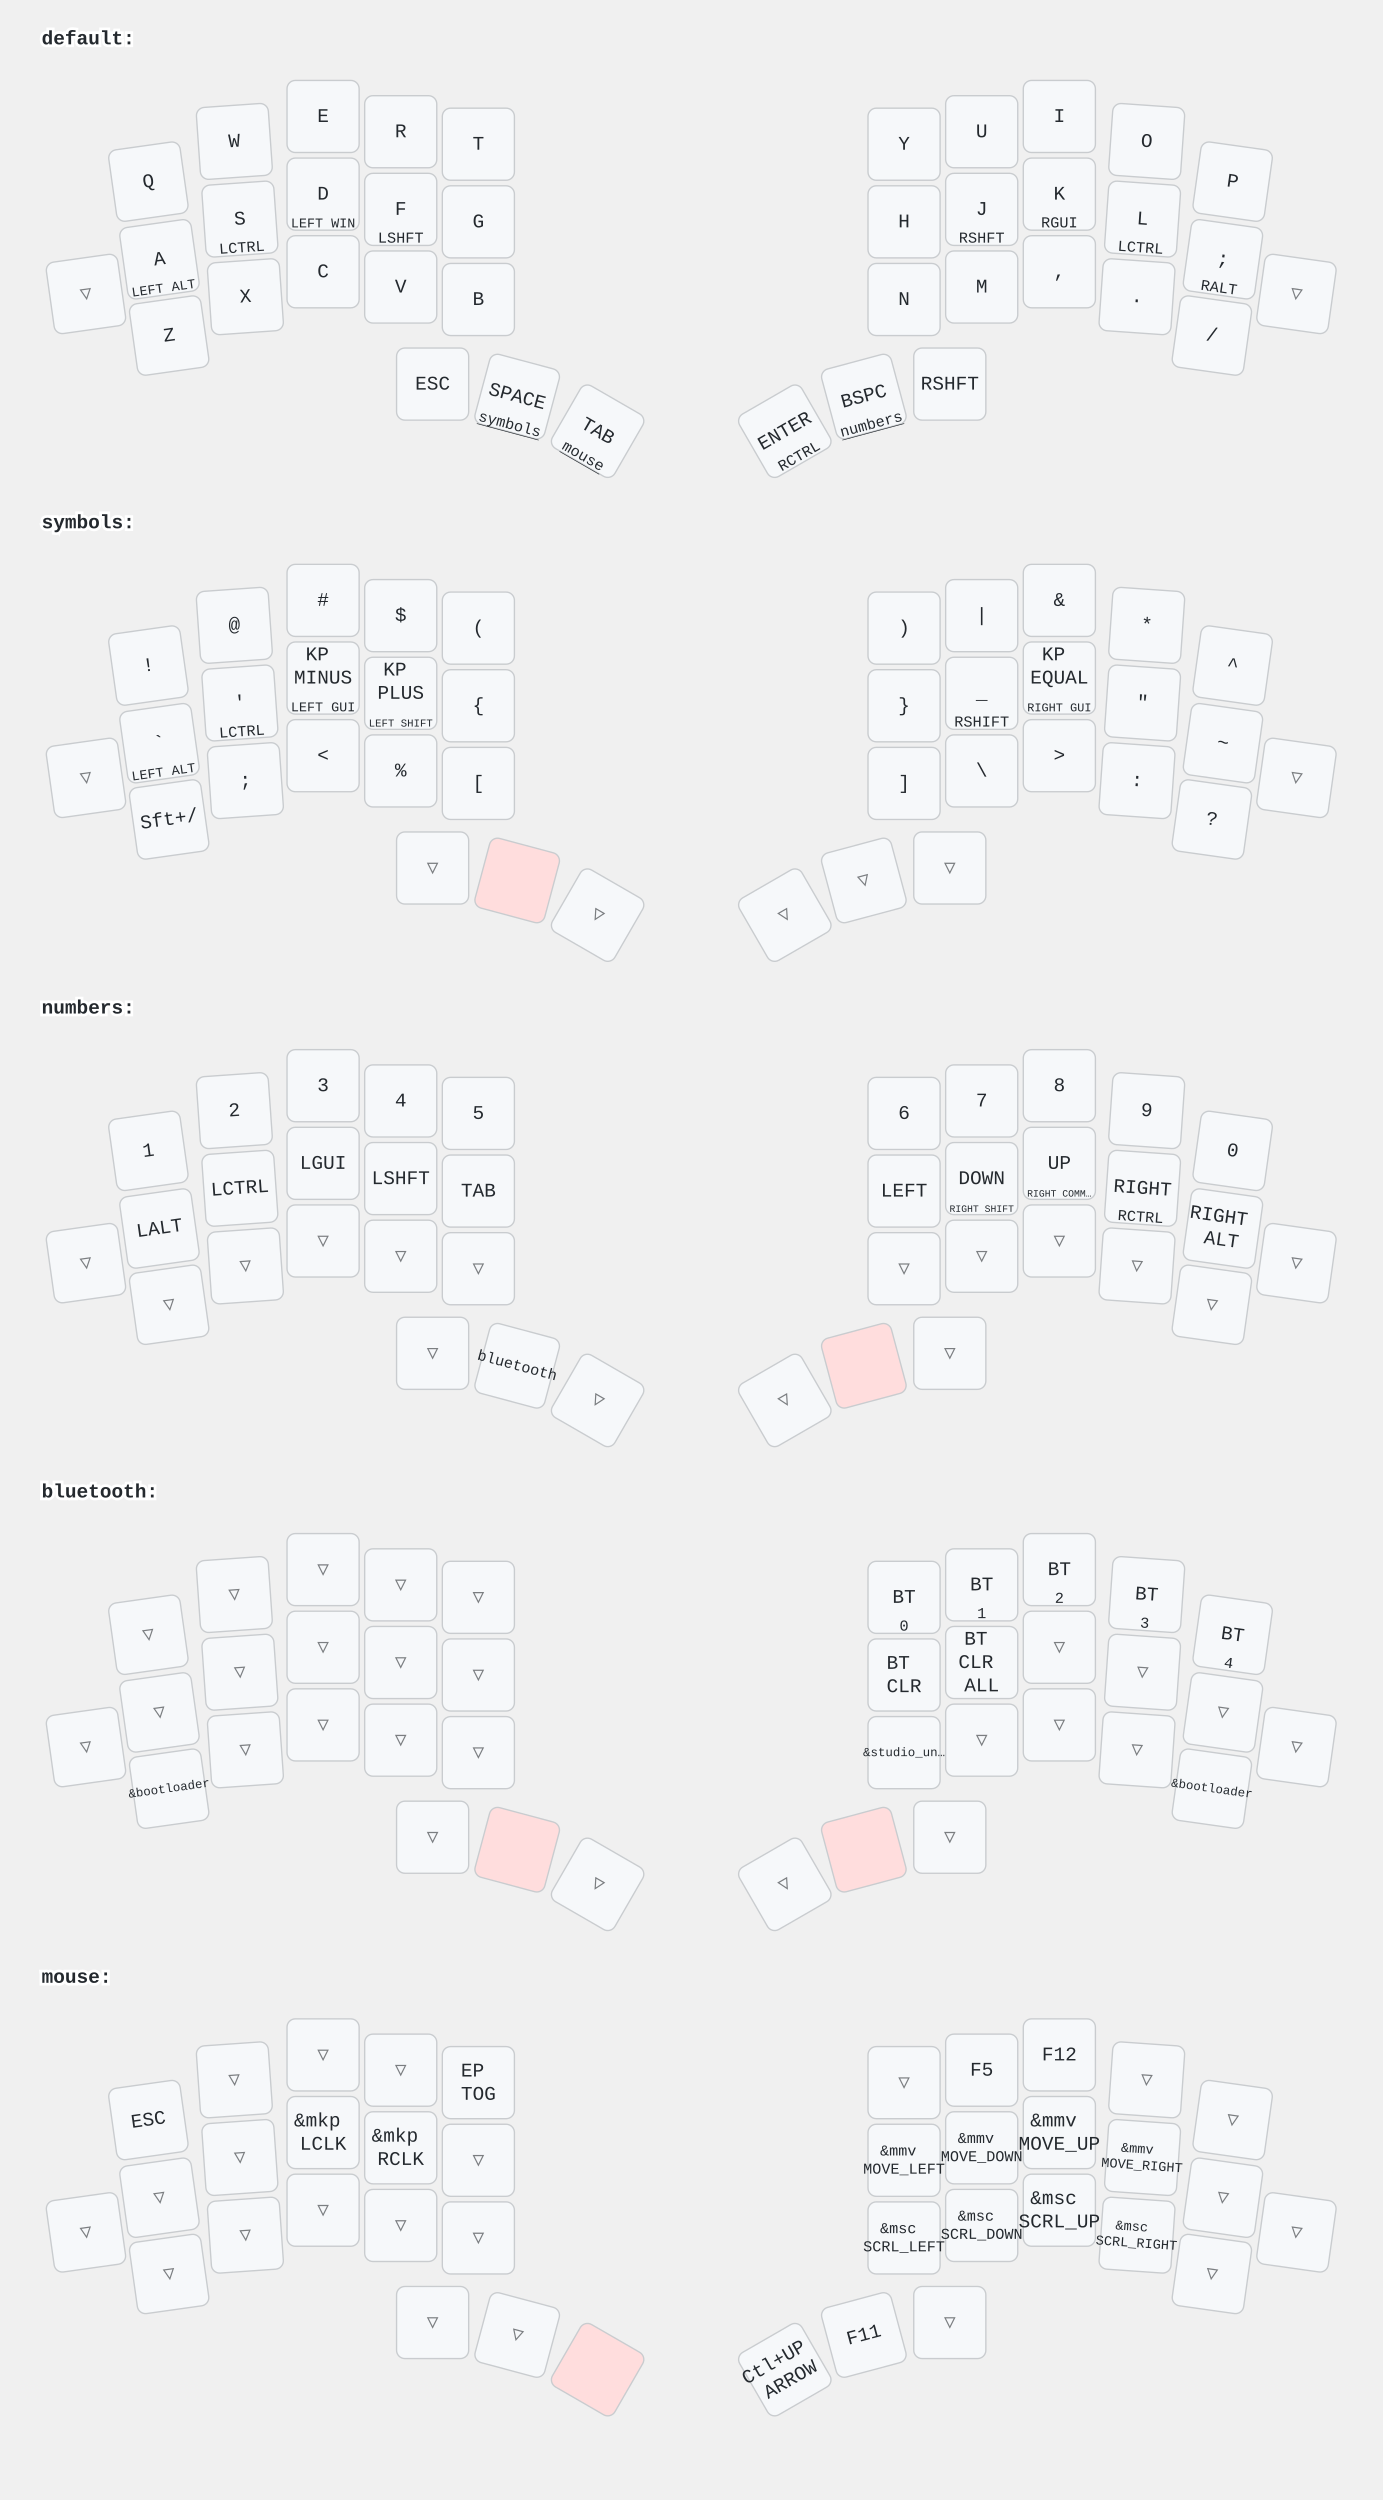
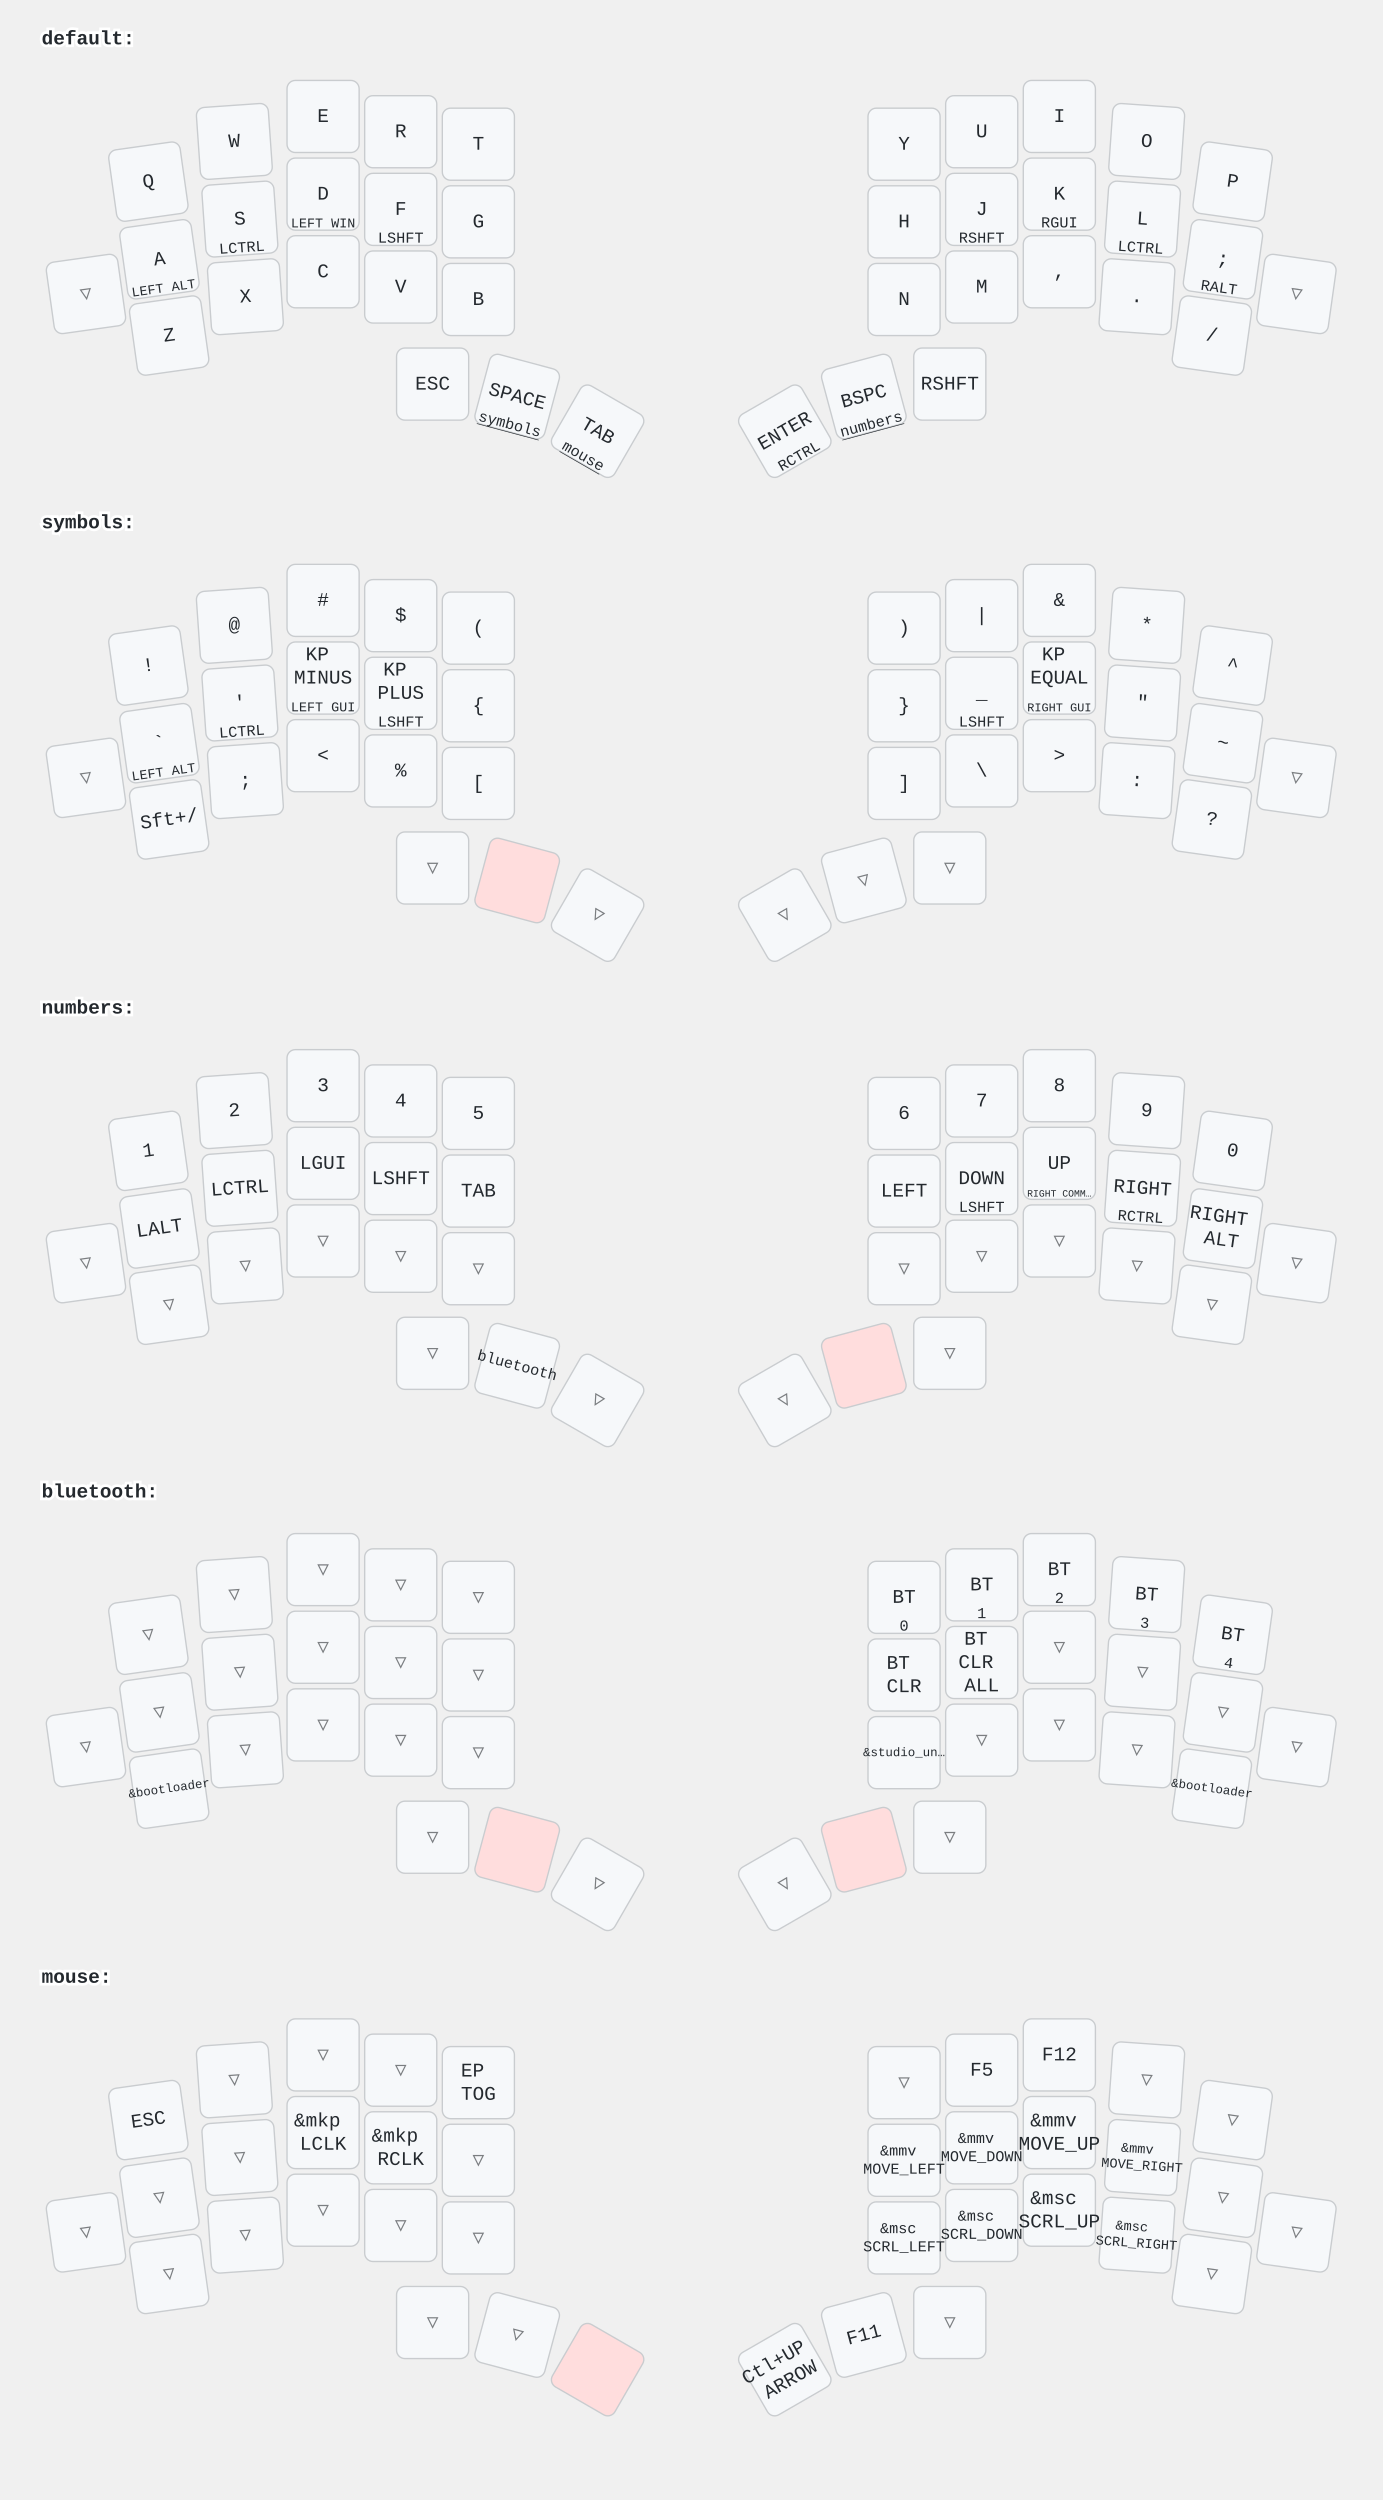
<svg xmlns="http://www.w3.org/2000/svg" width="997" height="1803" viewBox="0 0 997 1803" class="keymap">
  <style>/* inherit to force styles through use tags */
svg path {
    fill: inherit;
}

/* font and background color specifications */
svg.keymap {
    font-family: SFMono-Regular,Consolas,Liberation Mono,Menlo,monospace;
    font-size: 14px;
    font-kerning: normal;
    text-rendering: optimizeLegibility;
    fill: #24292e;
}

/* default key styling */
rect.key {
    fill: #f6f8fa;
}

rect.key, rect.combo {
    stroke: #c9cccf;
    stroke-width: 1;
}

/* default key side styling, only used is draw_key_sides is set */
rect.side {
    filter: brightness(90%);
}

/* color accent for combo boxes */
rect.combo, rect.combo-separate {
    fill: #cdf;
}

/* color accent for held keys */
rect.held, rect.combo.held {
    fill: #fdd;
}

/* color accent for ghost (optional) keys */
rect.ghost, rect.combo.ghost {
    stroke-dasharray: 4, 4;
    stroke-width: 2;
}

text {
    text-anchor: middle;
    dominant-baseline: middle;
}

/* styling for layer labels */
text.label {
    font-weight: bold;
    text-anchor: start;
    stroke: white;
    stroke-width: 4;
    paint-order: stroke;
}

/* styling for optional footer */
text.footer {
    text-anchor: end;
    dominant-baseline: auto;
    stroke: white;
    stroke-width: 4;
    paint-order: stroke;
}

/* styling for combo tap, and key non-tap label text */
text.combo, text.hold, text.shifted, text.left, text.right {
    font-size: 11px;
}

text.hold {
    text-anchor: middle;
    dominant-baseline: auto;
}

text.shifted {
    text-anchor: middle;
    dominant-baseline: hanging;
}

text.left {
    text-anchor: start;
}

text.right {
    text-anchor: end;
}

text.layer-activator {
    text-decoration: underline;
}

/* styling for hold/shifted label text in combo box */
text.combo.hold, text.combo.shifted, text.combo.left, text.combo.right {
    font-size: 8px;
}

/* lighter symbol for transparent keys */
text.trans {
    fill: #7b7e81;
}

/* styling for combo dendrons */
path.combo {
    stroke-width: 1;
    stroke: gray;
    fill: none;
}

/* Start Tabler Icons Cleanup */
/* cannot use height/width with glyphs */
.icon-tabler &gt; path {
    fill: inherit;
    stroke: inherit;
    stroke-width: 2;
}
/* hide tabler's default box */
.icon-tabler &gt; path[stroke="none"][fill="none"] {
    visibility: hidden;
}
/* End Tabler Icons Cleanup */
</style>
  <g transform="translate(30, 0)" class="layer-default">
    <text x="0" y="28" class="label" id="default">default:</text>
    <g transform="translate(0, 56)">
      <g transform="translate(77, 75) rotate(-8.0)" class="key keypos-0">
        <rect rx="6" ry="6" x="-26" y="-26" width="52" height="52" class="key" />
        <text x="0" y="0" class="key tap">Q</text>
      </g>
      <g transform="translate(139, 46) rotate(-4.0)" class="key keypos-1">
        <rect rx="6" ry="6" x="-26" y="-26" width="52" height="52" class="key" />
        <text x="0" y="0" class="key tap">W</text>
      </g>
      <g transform="translate(203, 28)" class="key keypos-2">
        <rect rx="6" ry="6" x="-26" y="-26" width="52" height="52" class="key" />
        <text x="0" y="0" class="key tap">E</text>
      </g>
      <g transform="translate(259, 39)" class="key keypos-3">
        <rect rx="6" ry="6" x="-26" y="-26" width="52" height="52" class="key" />
        <text x="0" y="0" class="key tap">R</text>
      </g>
      <g transform="translate(315, 48)" class="key keypos-4">
        <rect rx="6" ry="6" x="-26" y="-26" width="52" height="52" class="key" />
        <text x="0" y="0" class="key tap">T</text>
      </g>
      <g transform="translate(622, 48)" class="key keypos-5">
        <rect rx="6" ry="6" x="-26" y="-26" width="52" height="52" class="key" />
        <text x="0" y="0" class="key tap">Y</text>
      </g>
      <g transform="translate(678, 39)" class="key keypos-6">
        <rect rx="6" ry="6" x="-26" y="-26" width="52" height="52" class="key" />
        <text x="0" y="0" class="key tap">U</text>
      </g>
      <g transform="translate(734, 28)" class="key keypos-7">
        <rect rx="6" ry="6" x="-26" y="-26" width="52" height="52" class="key" />
        <text x="0" y="0" class="key tap">I</text>
      </g>
      <g transform="translate(797, 46) rotate(4.0)" class="key keypos-8">
        <rect rx="6" ry="6" x="-26" y="-26" width="52" height="52" class="key" />
        <text x="0" y="0" class="key tap">O</text>
      </g>
      <g transform="translate(859, 75) rotate(8.0)" class="key keypos-9">
        <rect rx="6" ry="6" x="-26" y="-26" width="52" height="52" class="key" />
        <text x="0" y="0" class="key tap">P</text>
      </g>
      <g transform="translate(32, 156) rotate(-8.0)" class="key trans keypos-10">
        <rect rx="6" ry="6" x="-26" y="-26" width="52" height="52" class="key trans" />
        <text x="0" y="0" class="key trans tap">▽</text>
      </g>
      <g transform="translate(85, 131) rotate(-8.0)" class="key keypos-11">
        <rect rx="6" ry="6" x="-26" y="-26" width="52" height="52" class="key" />
        <text x="0" y="0" class="key tap">A</text>
        <text x="0" y="24" class="key hold">
          <tspan style="font-size: 88%">LEFT ALT</tspan>
        </text>
      </g>
      <g transform="translate(143, 102) rotate(-4.0)" class="key keypos-12">
        <rect rx="6" ry="6" x="-26" y="-26" width="52" height="52" class="key" />
        <text x="0" y="0" class="key tap">S</text>
        <text x="0" y="24" class="key hold">LCTRL</text>
      </g>
      <g transform="translate(203, 84)" class="key keypos-13">
        <rect rx="6" ry="6" x="-26" y="-26" width="52" height="52" class="key" />
        <text x="0" y="0" class="key tap">D</text>
        <text x="0" y="24" class="key hold">
          <tspan style="font-size: 88%">LEFT WIN</tspan>
        </text>
      </g>
      <g transform="translate(259, 95)" class="key keypos-14">
        <rect rx="6" ry="6" x="-26" y="-26" width="52" height="52" class="key" />
        <text x="0" y="0" class="key tap">F</text>
        <text x="0" y="24" class="key hold">LSHFT</text>
      </g>
      <g transform="translate(315, 104)" class="key keypos-15">
        <rect rx="6" ry="6" x="-26" y="-26" width="52" height="52" class="key" />
        <text x="0" y="0" class="key tap">G</text>
      </g>
      <g transform="translate(622, 104)" class="key keypos-16">
        <rect rx="6" ry="6" x="-26" y="-26" width="52" height="52" class="key" />
        <text x="0" y="0" class="key tap">H</text>
      </g>
      <g transform="translate(678, 95)" class="key keypos-17">
        <rect rx="6" ry="6" x="-26" y="-26" width="52" height="52" class="key" />
        <text x="0" y="0" class="key tap">J</text>
        <text x="0" y="24" class="key hold">RSHFT</text>
      </g>
      <g transform="translate(734, 84)" class="key keypos-18">
        <rect rx="6" ry="6" x="-26" y="-26" width="52" height="52" class="key" />
        <text x="0" y="0" class="key tap">K</text>
        <text x="0" y="24" class="key hold">RGUI</text>
      </g>
      <g transform="translate(794, 102) rotate(4.0)" class="key keypos-19">
        <rect rx="6" ry="6" x="-26" y="-26" width="52" height="52" class="key" />
        <text x="0" y="0" class="key tap">L</text>
        <text x="0" y="24" class="key hold">LCTRL</text>
      </g>
      <g transform="translate(852, 131) rotate(8.0)" class="key keypos-20">
        <rect rx="6" ry="6" x="-26" y="-26" width="52" height="52" class="key" />
        <text x="0" y="0" class="key tap">;</text>
        <text x="0" y="24" class="key hold">RALT</text>
      </g>
      <g transform="translate(905, 156) rotate(8.0)" class="key trans keypos-21">
        <rect rx="6" ry="6" x="-26" y="-26" width="52" height="52" class="key trans" />
        <text x="0" y="0" class="key trans tap">▽</text>
      </g>
      <g transform="translate(92, 186) rotate(-8.0)" class="key keypos-22">
        <rect rx="6" ry="6" x="-26" y="-26" width="52" height="52" class="key" />
        <text x="0" y="0" class="key tap">Z</text>
      </g>
      <g transform="translate(147, 158) rotate(-4.0)" class="key keypos-23">
        <rect rx="6" ry="6" x="-26" y="-26" width="52" height="52" class="key" />
        <text x="0" y="0" class="key tap">X</text>
      </g>
      <g transform="translate(203, 140)" class="key keypos-24">
        <rect rx="6" ry="6" x="-26" y="-26" width="52" height="52" class="key" />
        <text x="0" y="0" class="key tap">C</text>
      </g>
      <g transform="translate(259, 151)" class="key keypos-25">
        <rect rx="6" ry="6" x="-26" y="-26" width="52" height="52" class="key" />
        <text x="0" y="0" class="key tap">V</text>
      </g>
      <g transform="translate(315, 160)" class="key keypos-26">
        <rect rx="6" ry="6" x="-26" y="-26" width="52" height="52" class="key" />
        <text x="0" y="0" class="key tap">B</text>
      </g>
      <g transform="translate(622, 160)" class="key keypos-27">
        <rect rx="6" ry="6" x="-26" y="-26" width="52" height="52" class="key" />
        <text x="0" y="0" class="key tap">N</text>
      </g>
      <g transform="translate(678, 151)" class="key keypos-28">
        <rect rx="6" ry="6" x="-26" y="-26" width="52" height="52" class="key" />
        <text x="0" y="0" class="key tap">M</text>
      </g>
      <g transform="translate(734, 140)" class="key keypos-29">
        <rect rx="6" ry="6" x="-26" y="-26" width="52" height="52" class="key" />
        <text x="0" y="0" class="key tap">,</text>
      </g>
      <g transform="translate(790, 158) rotate(4.0)" class="key keypos-30">
        <rect rx="6" ry="6" x="-26" y="-26" width="52" height="52" class="key" />
        <text x="0" y="0" class="key tap">.</text>
      </g>
      <g transform="translate(844, 186) rotate(8.0)" class="key keypos-31">
        <rect rx="6" ry="6" x="-26" y="-26" width="52" height="52" class="key" />
        <text x="0" y="0" class="key tap">/</text>
      </g>
      <g transform="translate(282, 221)" class="key keypos-32">
        <rect rx="6" ry="6" x="-26" y="-26" width="52" height="52" class="key" />
        <text x="0" y="0" class="key tap">ESC</text>
      </g>
      <g transform="translate(343, 230) rotate(15.0)" class="key keypos-33">
        <rect rx="6" ry="6" x="-26" y="-26" width="52" height="52" class="key" />
        <text x="0" y="0" class="key tap">SPACE</text>
        <a href="#symbols">
          <text x="0" y="24" class="key hold layer-activator">symbols</text>
        </a>
      </g>
      <g transform="translate(401, 255) rotate(30.0)" class="key keypos-34">
        <rect rx="6" ry="6" x="-26" y="-26" width="52" height="52" class="key" />
        <text x="0" y="0" class="key tap">TAB</text>
        <a href="#mouse">
          <text x="0" y="24" class="key hold layer-activator">mouse</text>
        </a>
      </g>
      <g transform="translate(536, 255) rotate(-30.0)" class="key keypos-35">
        <rect rx="6" ry="6" x="-26" y="-26" width="52" height="52" class="key" />
        <text x="0" y="0" class="key tap">ENTER</text>
        <text x="0" y="24" class="key hold">RCTRL</text>
      </g>
      <g transform="translate(593, 230) rotate(-15.0)" class="key keypos-36">
        <rect rx="6" ry="6" x="-26" y="-26" width="52" height="52" class="key" />
        <text x="0" y="0" class="key tap">BSPC</text>
        <a href="#numbers">
          <text x="0" y="24" class="key hold layer-activator">numbers</text>
        </a>
      </g>
      <g transform="translate(655, 221)" class="key keypos-37">
        <rect rx="6" ry="6" x="-26" y="-26" width="52" height="52" class="key" />
        <text x="0" y="0" class="key tap">RSHFT</text>
      </g>
    </g>
  </g>
  <g transform="translate(30, 349)" class="layer-symbols">
    <text x="0" y="28" class="label" id="symbols">symbols:</text>
    <g transform="translate(0, 56)">
      <g transform="translate(77, 75) rotate(-8.0)" class="key keypos-0">
        <rect rx="6" ry="6" x="-26" y="-26" width="52" height="52" class="key" />
        <text x="0" y="0" class="key tap">!</text>
      </g>
      <g transform="translate(139, 46) rotate(-4.0)" class="key keypos-1">
        <rect rx="6" ry="6" x="-26" y="-26" width="52" height="52" class="key" />
        <text x="0" y="0" class="key tap">@</text>
      </g>
      <g transform="translate(203, 28)" class="key keypos-2">
        <rect rx="6" ry="6" x="-26" y="-26" width="52" height="52" class="key" />
        <text x="0" y="0" class="key tap">#</text>
      </g>
      <g transform="translate(259, 39)" class="key keypos-3">
        <rect rx="6" ry="6" x="-26" y="-26" width="52" height="52" class="key" />
        <text x="0" y="0" class="key tap">$</text>
      </g>
      <g transform="translate(315, 48)" class="key keypos-4">
        <rect rx="6" ry="6" x="-26" y="-26" width="52" height="52" class="key" />
        <text x="0" y="0" class="key tap">(</text>
      </g>
      <g transform="translate(622, 48)" class="key keypos-5">
        <rect rx="6" ry="6" x="-26" y="-26" width="52" height="52" class="key" />
        <text x="0" y="0" class="key tap">)</text>
      </g>
      <g transform="translate(678, 39)" class="key keypos-6">
        <rect rx="6" ry="6" x="-26" y="-26" width="52" height="52" class="key" />
        <text x="0" y="0" class="key tap">|</text>
      </g>
      <g transform="translate(734, 28)" class="key keypos-7">
        <rect rx="6" ry="6" x="-26" y="-26" width="52" height="52" class="key" />
        <text x="0" y="0" class="key tap">&amp;</text>
      </g>
      <g transform="translate(797, 46) rotate(4.0)" class="key keypos-8">
        <rect rx="6" ry="6" x="-26" y="-26" width="52" height="52" class="key" />
        <text x="0" y="0" class="key tap">*</text>
      </g>
      <g transform="translate(859, 75) rotate(8.0)" class="key keypos-9">
        <rect rx="6" ry="6" x="-26" y="-26" width="52" height="52" class="key" />
        <text x="0" y="0" class="key tap">^</text>
      </g>
      <g transform="translate(32, 156) rotate(-8.0)" class="key trans keypos-10">
        <rect rx="6" ry="6" x="-26" y="-26" width="52" height="52" class="key trans" />
        <text x="0" y="0" class="key trans tap">▽</text>
      </g>
      <g transform="translate(85, 131) rotate(-8.0)" class="key keypos-11">
        <rect rx="6" ry="6" x="-26" y="-26" width="52" height="52" class="key" />
        <text x="0" y="0" class="key tap">`</text>
        <text x="0" y="24" class="key hold">
          <tspan style="font-size: 88%">LEFT ALT</tspan>
        </text>
      </g>
      <g transform="translate(143, 102) rotate(-4.0)" class="key keypos-12">
        <rect rx="6" ry="6" x="-26" y="-26" width="52" height="52" class="key" />
        <text x="0" y="0" class="key tap">'</text>
        <text x="0" y="24" class="key hold">LCTRL</text>
      </g>
      <g transform="translate(203, 84)" class="key keypos-13">
        <rect rx="6" ry="6" x="-26" y="-26" width="52" height="52" class="key" />
        <text x="0" y="0" class="key tap">
          <tspan x="0" dy="-1.2em">KP</tspan>
          <tspan x="0" dy="1.2em">MINUS</tspan>
        </text>
        <text x="0" y="24" class="key hold">
          <tspan style="font-size: 88%">LEFT GUI</tspan>
        </text>
      </g>
      <g transform="translate(259, 95)" class="key keypos-14">
        <rect rx="6" ry="6" x="-26" y="-26" width="52" height="52" class="key" />
        <text x="0" y="0" class="key tap">
          <tspan x="0" dy="-1.2em">KP</tspan>
          <tspan x="0" dy="1.2em">PLUS</tspan>
        </text>
-         <text x="0" y="24" class="key hold">
-           <tspan style="font-size: 70%">LEFT SHIFT</tspan>
-         </text>
+         <text x="0" y="24" class="key hold">LSHFT</text>
      </g>
      <g transform="translate(315, 104)" class="key keypos-15">
        <rect rx="6" ry="6" x="-26" y="-26" width="52" height="52" class="key" />
        <text x="0" y="0" class="key tap">{</text>
      </g>
      <g transform="translate(622, 104)" class="key keypos-16">
        <rect rx="6" ry="6" x="-26" y="-26" width="52" height="52" class="key" />
        <text x="0" y="0" class="key tap">}</text>
      </g>
      <g transform="translate(678, 95)" class="key keypos-17">
        <rect rx="6" ry="6" x="-26" y="-26" width="52" height="52" class="key" />
        <text x="0" y="0" class="key tap">_</text>
-         <text x="0" y="24" class="key hold">RSHIFT</text>
+         <text x="0" y="24" class="key hold">LSHFT</text>
      </g>
      <g transform="translate(734, 84)" class="key keypos-18">
        <rect rx="6" ry="6" x="-26" y="-26" width="52" height="52" class="key" />
        <text x="0" y="0" class="key tap">
          <tspan x="0" dy="-1.2em">KP</tspan>
          <tspan x="0" dy="1.2em">EQUAL</tspan>
        </text>
        <text x="0" y="24" class="key hold">
          <tspan style="font-size: 78%">RIGHT GUI</tspan>
        </text>
      </g>
      <g transform="translate(794, 102) rotate(4.0)" class="key keypos-19">
        <rect rx="6" ry="6" x="-26" y="-26" width="52" height="52" class="key" />
        <text x="0" y="0" class="key tap">"</text>
      </g>
      <g transform="translate(852, 131) rotate(8.0)" class="key keypos-20">
        <rect rx="6" ry="6" x="-26" y="-26" width="52" height="52" class="key" />
        <text x="0" y="0" class="key tap">~</text>
      </g>
      <g transform="translate(905, 156) rotate(8.0)" class="key trans keypos-21">
        <rect rx="6" ry="6" x="-26" y="-26" width="52" height="52" class="key trans" />
        <text x="0" y="0" class="key trans tap">▽</text>
      </g>
      <g transform="translate(92, 186) rotate(-8.0)" class="key keypos-22">
        <rect rx="6" ry="6" x="-26" y="-26" width="52" height="52" class="key" />
        <text x="0" y="0" class="key tap">Sft+/</text>
      </g>
      <g transform="translate(147, 158) rotate(-4.0)" class="key keypos-23">
        <rect rx="6" ry="6" x="-26" y="-26" width="52" height="52" class="key" />
        <text x="0" y="0" class="key tap">;</text>
      </g>
      <g transform="translate(203, 140)" class="key keypos-24">
        <rect rx="6" ry="6" x="-26" y="-26" width="52" height="52" class="key" />
        <text x="0" y="0" class="key tap">&lt;</text>
      </g>
      <g transform="translate(259, 151)" class="key keypos-25">
        <rect rx="6" ry="6" x="-26" y="-26" width="52" height="52" class="key" />
        <text x="0" y="0" class="key tap">%</text>
      </g>
      <g transform="translate(315, 160)" class="key keypos-26">
        <rect rx="6" ry="6" x="-26" y="-26" width="52" height="52" class="key" />
        <text x="0" y="0" class="key tap">[</text>
      </g>
      <g transform="translate(622, 160)" class="key keypos-27">
        <rect rx="6" ry="6" x="-26" y="-26" width="52" height="52" class="key" />
        <text x="0" y="0" class="key tap">]</text>
      </g>
      <g transform="translate(678, 151)" class="key keypos-28">
        <rect rx="6" ry="6" x="-26" y="-26" width="52" height="52" class="key" />
        <text x="0" y="0" class="key tap">\</text>
      </g>
      <g transform="translate(734, 140)" class="key keypos-29">
        <rect rx="6" ry="6" x="-26" y="-26" width="52" height="52" class="key" />
        <text x="0" y="0" class="key tap">&gt;</text>
      </g>
      <g transform="translate(790, 158) rotate(4.0)" class="key keypos-30">
        <rect rx="6" ry="6" x="-26" y="-26" width="52" height="52" class="key" />
        <text x="0" y="0" class="key tap">:</text>
      </g>
      <g transform="translate(844, 186) rotate(8.0)" class="key keypos-31">
        <rect rx="6" ry="6" x="-26" y="-26" width="52" height="52" class="key" />
        <text x="0" y="0" class="key tap">?</text>
      </g>
      <g transform="translate(282, 221)" class="key trans keypos-32">
        <rect rx="6" ry="6" x="-26" y="-26" width="52" height="52" class="key trans" />
        <text x="0" y="0" class="key trans tap">▽</text>
      </g>
      <g transform="translate(343, 230) rotate(15.0)" class="key held keypos-33">
        <rect rx="6" ry="6" x="-26" y="-26" width="52" height="52" class="key held" />
      </g>
      <g transform="translate(401, 255) rotate(30.0)" class="key trans keypos-34">
        <rect rx="6" ry="6" x="-26" y="-26" width="52" height="52" class="key trans" />
        <text x="0" y="0" class="key trans tap">▽</text>
      </g>
      <g transform="translate(536, 255) rotate(-30.0)" class="key trans keypos-35">
        <rect rx="6" ry="6" x="-26" y="-26" width="52" height="52" class="key trans" />
        <text x="0" y="0" class="key trans tap">▽</text>
      </g>
      <g transform="translate(593, 230) rotate(-15.0)" class="key trans keypos-36">
        <rect rx="6" ry="6" x="-26" y="-26" width="52" height="52" class="key trans" />
        <text x="0" y="0" class="key trans tap">▽</text>
      </g>
      <g transform="translate(655, 221)" class="key trans keypos-37">
        <rect rx="6" ry="6" x="-26" y="-26" width="52" height="52" class="key trans" />
        <text x="0" y="0" class="key trans tap">▽</text>
      </g>
    </g>
  </g>
  <g transform="translate(30, 699)" class="layer-numbers">
    <text x="0" y="28" class="label" id="numbers">numbers:</text>
    <g transform="translate(0, 56)">
      <g transform="translate(77, 75) rotate(-8.0)" class="key keypos-0">
        <rect rx="6" ry="6" x="-26" y="-26" width="52" height="52" class="key" />
        <text x="0" y="0" class="key tap">1</text>
      </g>
      <g transform="translate(139, 46) rotate(-4.0)" class="key keypos-1">
        <rect rx="6" ry="6" x="-26" y="-26" width="52" height="52" class="key" />
        <text x="0" y="0" class="key tap">2</text>
      </g>
      <g transform="translate(203, 28)" class="key keypos-2">
        <rect rx="6" ry="6" x="-26" y="-26" width="52" height="52" class="key" />
        <text x="0" y="0" class="key tap">3</text>
      </g>
      <g transform="translate(259, 39)" class="key keypos-3">
        <rect rx="6" ry="6" x="-26" y="-26" width="52" height="52" class="key" />
        <text x="0" y="0" class="key tap">4</text>
      </g>
      <g transform="translate(315, 48)" class="key keypos-4">
        <rect rx="6" ry="6" x="-26" y="-26" width="52" height="52" class="key" />
        <text x="0" y="0" class="key tap">5</text>
      </g>
      <g transform="translate(622, 48)" class="key keypos-5">
        <rect rx="6" ry="6" x="-26" y="-26" width="52" height="52" class="key" />
        <text x="0" y="0" class="key tap">6</text>
      </g>
      <g transform="translate(678, 39)" class="key keypos-6">
        <rect rx="6" ry="6" x="-26" y="-26" width="52" height="52" class="key" />
        <text x="0" y="0" class="key tap">7</text>
      </g>
      <g transform="translate(734, 28)" class="key keypos-7">
        <rect rx="6" ry="6" x="-26" y="-26" width="52" height="52" class="key" />
        <text x="0" y="0" class="key tap">8</text>
      </g>
      <g transform="translate(797, 46) rotate(4.0)" class="key keypos-8">
        <rect rx="6" ry="6" x="-26" y="-26" width="52" height="52" class="key" />
        <text x="0" y="0" class="key tap">9</text>
      </g>
      <g transform="translate(859, 75) rotate(8.0)" class="key keypos-9">
        <rect rx="6" ry="6" x="-26" y="-26" width="52" height="52" class="key" />
        <text x="0" y="0" class="key tap">0</text>
      </g>
      <g transform="translate(32, 156) rotate(-8.0)" class="key trans keypos-10">
        <rect rx="6" ry="6" x="-26" y="-26" width="52" height="52" class="key trans" />
        <text x="0" y="0" class="key trans tap">▽</text>
      </g>
      <g transform="translate(85, 131) rotate(-8.0)" class="key keypos-11">
        <rect rx="6" ry="6" x="-26" y="-26" width="52" height="52" class="key" />
        <text x="0" y="0" class="key tap">LALT</text>
      </g>
      <g transform="translate(143, 102) rotate(-4.0)" class="key keypos-12">
        <rect rx="6" ry="6" x="-26" y="-26" width="52" height="52" class="key" />
        <text x="0" y="0" class="key tap">LCTRL</text>
      </g>
      <g transform="translate(203, 84)" class="key keypos-13">
        <rect rx="6" ry="6" x="-26" y="-26" width="52" height="52" class="key" />
        <text x="0" y="0" class="key tap">LGUI</text>
      </g>
      <g transform="translate(259, 95)" class="key keypos-14">
        <rect rx="6" ry="6" x="-26" y="-26" width="52" height="52" class="key" />
        <text x="0" y="0" class="key tap">LSHFT</text>
      </g>
      <g transform="translate(315, 104)" class="key keypos-15">
        <rect rx="6" ry="6" x="-26" y="-26" width="52" height="52" class="key" />
        <text x="0" y="0" class="key tap">TAB</text>
      </g>
      <g transform="translate(622, 104)" class="key keypos-16">
        <rect rx="6" ry="6" x="-26" y="-26" width="52" height="52" class="key" />
        <text x="0" y="0" class="key tap">LEFT</text>
      </g>
      <g transform="translate(678, 95)" class="key keypos-17">
        <rect rx="6" ry="6" x="-26" y="-26" width="52" height="52" class="key" />
        <text x="0" y="0" class="key tap">DOWN</text>
-         <text x="0" y="24" class="key hold">
-           <tspan style="font-size: 64%">RIGHT SHIFT</tspan>
-         </text>
+         <text x="0" y="24" class="key hold">LSHFT</text>
      </g>
      <g transform="translate(734, 84)" class="key keypos-18">
        <rect rx="6" ry="6" x="-26" y="-26" width="52" height="52" class="key" />
        <text x="0" y="0" class="key tap">UP</text>
        <text x="0" y="24" class="key hold">
          <tspan style="font-size: 64%">RIGHT COMM…</tspan>
        </text>
      </g>
      <g transform="translate(794, 102) rotate(4.0)" class="key keypos-19">
        <rect rx="6" ry="6" x="-26" y="-26" width="52" height="52" class="key" />
        <text x="0" y="0" class="key tap">RIGHT</text>
        <text x="0" y="24" class="key hold">RCTRL</text>
      </g>
      <g transform="translate(852, 131) rotate(8.0)" class="key keypos-20">
        <rect rx="6" ry="6" x="-26" y="-26" width="52" height="52" class="key" />
        <text x="0" y="0" class="key tap">
          <tspan x="0" dy="-0.6em">RIGHT</tspan>
          <tspan x="0" dy="1.2em">ALT</tspan>
        </text>
      </g>
      <g transform="translate(905, 156) rotate(8.0)" class="key trans keypos-21">
        <rect rx="6" ry="6" x="-26" y="-26" width="52" height="52" class="key trans" />
        <text x="0" y="0" class="key trans tap">▽</text>
      </g>
      <g transform="translate(92, 186) rotate(-8.0)" class="key trans keypos-22">
        <rect rx="6" ry="6" x="-26" y="-26" width="52" height="52" class="key trans" />
        <text x="0" y="0" class="key trans tap">▽</text>
      </g>
      <g transform="translate(147, 158) rotate(-4.0)" class="key trans keypos-23">
        <rect rx="6" ry="6" x="-26" y="-26" width="52" height="52" class="key trans" />
        <text x="0" y="0" class="key trans tap">▽</text>
      </g>
      <g transform="translate(203, 140)" class="key trans keypos-24">
        <rect rx="6" ry="6" x="-26" y="-26" width="52" height="52" class="key trans" />
        <text x="0" y="0" class="key trans tap">▽</text>
      </g>
      <g transform="translate(259, 151)" class="key trans keypos-25">
        <rect rx="6" ry="6" x="-26" y="-26" width="52" height="52" class="key trans" />
        <text x="0" y="0" class="key trans tap">▽</text>
      </g>
      <g transform="translate(315, 160)" class="key trans keypos-26">
        <rect rx="6" ry="6" x="-26" y="-26" width="52" height="52" class="key trans" />
        <text x="0" y="0" class="key trans tap">▽</text>
      </g>
      <g transform="translate(622, 160)" class="key trans keypos-27">
        <rect rx="6" ry="6" x="-26" y="-26" width="52" height="52" class="key trans" />
        <text x="0" y="0" class="key trans tap">▽</text>
      </g>
      <g transform="translate(678, 151)" class="key trans keypos-28">
        <rect rx="6" ry="6" x="-26" y="-26" width="52" height="52" class="key trans" />
        <text x="0" y="0" class="key trans tap">▽</text>
      </g>
      <g transform="translate(734, 140)" class="key trans keypos-29">
        <rect rx="6" ry="6" x="-26" y="-26" width="52" height="52" class="key trans" />
        <text x="0" y="0" class="key trans tap">▽</text>
      </g>
      <g transform="translate(790, 158) rotate(4.0)" class="key trans keypos-30">
        <rect rx="6" ry="6" x="-26" y="-26" width="52" height="52" class="key trans" />
        <text x="0" y="0" class="key trans tap">▽</text>
      </g>
      <g transform="translate(844, 186) rotate(8.0)" class="key trans keypos-31">
        <rect rx="6" ry="6" x="-26" y="-26" width="52" height="52" class="key trans" />
        <text x="0" y="0" class="key trans tap">▽</text>
      </g>
      <g transform="translate(282, 221)" class="key trans keypos-32">
        <rect rx="6" ry="6" x="-26" y="-26" width="52" height="52" class="key trans" />
        <text x="0" y="0" class="key trans tap">▽</text>
      </g>
      <g transform="translate(343, 230) rotate(15.0)" class="key keypos-33">
        <rect rx="6" ry="6" x="-26" y="-26" width="52" height="52" class="key" />
        <a href="#bluetooth">
          <text x="0" y="0" class="key tap layer-activator">
            <tspan style="font-size: 78%">bluetooth</tspan>
          </text>
        </a>
      </g>
      <g transform="translate(401, 255) rotate(30.0)" class="key trans keypos-34">
        <rect rx="6" ry="6" x="-26" y="-26" width="52" height="52" class="key trans" />
        <text x="0" y="0" class="key trans tap">▽</text>
      </g>
      <g transform="translate(536, 255) rotate(-30.0)" class="key trans keypos-35">
        <rect rx="6" ry="6" x="-26" y="-26" width="52" height="52" class="key trans" />
        <text x="0" y="0" class="key trans tap">▽</text>
      </g>
      <g transform="translate(593, 230) rotate(-15.0)" class="key held keypos-36">
        <rect rx="6" ry="6" x="-26" y="-26" width="52" height="52" class="key held" />
      </g>
      <g transform="translate(655, 221)" class="key trans keypos-37">
        <rect rx="6" ry="6" x="-26" y="-26" width="52" height="52" class="key trans" />
        <text x="0" y="0" class="key trans tap">▽</text>
      </g>
    </g>
  </g>
  <g transform="translate(30, 1048)" class="layer-bluetooth">
    <text x="0" y="28" class="label" id="bluetooth">bluetooth:</text>
    <g transform="translate(0, 56)">
      <g transform="translate(77, 75) rotate(-8.0)" class="key trans keypos-0">
        <rect rx="6" ry="6" x="-26" y="-26" width="52" height="52" class="key trans" />
        <text x="0" y="0" class="key trans tap">▽</text>
      </g>
      <g transform="translate(139, 46) rotate(-4.0)" class="key trans keypos-1">
        <rect rx="6" ry="6" x="-26" y="-26" width="52" height="52" class="key trans" />
        <text x="0" y="0" class="key trans tap">▽</text>
      </g>
      <g transform="translate(203, 28)" class="key trans keypos-2">
        <rect rx="6" ry="6" x="-26" y="-26" width="52" height="52" class="key trans" />
        <text x="0" y="0" class="key trans tap">▽</text>
      </g>
      <g transform="translate(259, 39)" class="key trans keypos-3">
        <rect rx="6" ry="6" x="-26" y="-26" width="52" height="52" class="key trans" />
        <text x="0" y="0" class="key trans tap">▽</text>
      </g>
      <g transform="translate(315, 48)" class="key trans keypos-4">
        <rect rx="6" ry="6" x="-26" y="-26" width="52" height="52" class="key trans" />
        <text x="0" y="0" class="key trans tap">▽</text>
      </g>
      <g transform="translate(622, 48)" class="key keypos-5">
        <rect rx="6" ry="6" x="-26" y="-26" width="52" height="52" class="key" />
        <text x="0" y="0" class="key tap">BT</text>
        <text x="0" y="24" class="key hold">0</text>
      </g>
      <g transform="translate(678, 39)" class="key keypos-6">
        <rect rx="6" ry="6" x="-26" y="-26" width="52" height="52" class="key" />
        <text x="0" y="0" class="key tap">BT</text>
        <text x="0" y="24" class="key hold">1</text>
      </g>
      <g transform="translate(734, 28)" class="key keypos-7">
        <rect rx="6" ry="6" x="-26" y="-26" width="52" height="52" class="key" />
        <text x="0" y="0" class="key tap">BT</text>
        <text x="0" y="24" class="key hold">2</text>
      </g>
      <g transform="translate(797, 46) rotate(4.0)" class="key keypos-8">
        <rect rx="6" ry="6" x="-26" y="-26" width="52" height="52" class="key" />
        <text x="0" y="0" class="key tap">BT</text>
        <text x="0" y="24" class="key hold">3</text>
      </g>
      <g transform="translate(859, 75) rotate(8.0)" class="key keypos-9">
        <rect rx="6" ry="6" x="-26" y="-26" width="52" height="52" class="key" />
        <text x="0" y="0" class="key tap">BT</text>
        <text x="0" y="24" class="key hold">4</text>
      </g>
      <g transform="translate(32, 156) rotate(-8.0)" class="key trans keypos-10">
        <rect rx="6" ry="6" x="-26" y="-26" width="52" height="52" class="key trans" />
        <text x="0" y="0" class="key trans tap">▽</text>
      </g>
      <g transform="translate(85, 131) rotate(-8.0)" class="key trans keypos-11">
        <rect rx="6" ry="6" x="-26" y="-26" width="52" height="52" class="key trans" />
        <text x="0" y="0" class="key trans tap">▽</text>
      </g>
      <g transform="translate(143, 102) rotate(-4.0)" class="key trans keypos-12">
        <rect rx="6" ry="6" x="-26" y="-26" width="52" height="52" class="key trans" />
        <text x="0" y="0" class="key trans tap">▽</text>
      </g>
      <g transform="translate(203, 84)" class="key trans keypos-13">
        <rect rx="6" ry="6" x="-26" y="-26" width="52" height="52" class="key trans" />
        <text x="0" y="0" class="key trans tap">▽</text>
      </g>
      <g transform="translate(259, 95)" class="key trans keypos-14">
        <rect rx="6" ry="6" x="-26" y="-26" width="52" height="52" class="key trans" />
        <text x="0" y="0" class="key trans tap">▽</text>
      </g>
      <g transform="translate(315, 104)" class="key trans keypos-15">
        <rect rx="6" ry="6" x="-26" y="-26" width="52" height="52" class="key trans" />
        <text x="0" y="0" class="key trans tap">▽</text>
      </g>
      <g transform="translate(622, 104)" class="key keypos-16">
        <rect rx="6" ry="6" x="-26" y="-26" width="52" height="52" class="key" />
        <text x="0" y="0" class="key tap">
          <tspan x="0" dy="-0.6em">BT</tspan>
          <tspan x="0" dy="1.2em">CLR</tspan>
        </text>
      </g>
      <g transform="translate(678, 95)" class="key keypos-17">
        <rect rx="6" ry="6" x="-26" y="-26" width="52" height="52" class="key" />
        <text x="0" y="0" class="key tap">
          <tspan x="0" dy="-1.2em">BT</tspan>
          <tspan x="0" dy="1.2em">CLR</tspan>
          <tspan x="0" dy="1.2em">ALL</tspan>
        </text>
      </g>
      <g transform="translate(734, 84)" class="key trans keypos-18">
        <rect rx="6" ry="6" x="-26" y="-26" width="52" height="52" class="key trans" />
        <text x="0" y="0" class="key trans tap">▽</text>
      </g>
      <g transform="translate(794, 102) rotate(4.0)" class="key trans keypos-19">
        <rect rx="6" ry="6" x="-26" y="-26" width="52" height="52" class="key trans" />
        <text x="0" y="0" class="key trans tap">▽</text>
      </g>
      <g transform="translate(852, 131) rotate(8.0)" class="key trans keypos-20">
        <rect rx="6" ry="6" x="-26" y="-26" width="52" height="52" class="key trans" />
        <text x="0" y="0" class="key trans tap">▽</text>
      </g>
      <g transform="translate(905, 156) rotate(8.0)" class="key trans keypos-21">
        <rect rx="6" ry="6" x="-26" y="-26" width="52" height="52" class="key trans" />
        <text x="0" y="0" class="key trans tap">▽</text>
      </g>
      <g transform="translate(92, 186) rotate(-8.0)" class="key keypos-22">
        <rect rx="6" ry="6" x="-26" y="-26" width="52" height="52" class="key" />
        <text x="0" y="0" class="key tap">
          <tspan style="font-size: 64%">&amp;bootloader</tspan>
        </text>
      </g>
      <g transform="translate(147, 158) rotate(-4.0)" class="key trans keypos-23">
        <rect rx="6" ry="6" x="-26" y="-26" width="52" height="52" class="key trans" />
        <text x="0" y="0" class="key trans tap">▽</text>
      </g>
      <g transform="translate(203, 140)" class="key trans keypos-24">
        <rect rx="6" ry="6" x="-26" y="-26" width="52" height="52" class="key trans" />
        <text x="0" y="0" class="key trans tap">▽</text>
      </g>
      <g transform="translate(259, 151)" class="key trans keypos-25">
        <rect rx="6" ry="6" x="-26" y="-26" width="52" height="52" class="key trans" />
        <text x="0" y="0" class="key trans tap">▽</text>
      </g>
      <g transform="translate(315, 160)" class="key trans keypos-26">
        <rect rx="6" ry="6" x="-26" y="-26" width="52" height="52" class="key trans" />
        <text x="0" y="0" class="key trans tap">▽</text>
      </g>
      <g transform="translate(622, 160)" class="key keypos-27">
        <rect rx="6" ry="6" x="-26" y="-26" width="52" height="52" class="key" />
        <text x="0" y="0" class="key tap">
          <tspan style="font-size: 64%">&amp;studio_un…</tspan>
        </text>
      </g>
      <g transform="translate(678, 151)" class="key trans keypos-28">
        <rect rx="6" ry="6" x="-26" y="-26" width="52" height="52" class="key trans" />
        <text x="0" y="0" class="key trans tap">▽</text>
      </g>
      <g transform="translate(734, 140)" class="key trans keypos-29">
        <rect rx="6" ry="6" x="-26" y="-26" width="52" height="52" class="key trans" />
        <text x="0" y="0" class="key trans tap">▽</text>
      </g>
      <g transform="translate(790, 158) rotate(4.0)" class="key trans keypos-30">
        <rect rx="6" ry="6" x="-26" y="-26" width="52" height="52" class="key trans" />
        <text x="0" y="0" class="key trans tap">▽</text>
      </g>
      <g transform="translate(844, 186) rotate(8.0)" class="key keypos-31">
        <rect rx="6" ry="6" x="-26" y="-26" width="52" height="52" class="key" />
        <text x="0" y="0" class="key tap">
          <tspan style="font-size: 64%">&amp;bootloader</tspan>
        </text>
      </g>
      <g transform="translate(282, 221)" class="key trans keypos-32">
        <rect rx="6" ry="6" x="-26" y="-26" width="52" height="52" class="key trans" />
        <text x="0" y="0" class="key trans tap">▽</text>
      </g>
      <g transform="translate(343, 230) rotate(15.0)" class="key held keypos-33">
        <rect rx="6" ry="6" x="-26" y="-26" width="52" height="52" class="key held" />
      </g>
      <g transform="translate(401, 255) rotate(30.0)" class="key trans keypos-34">
        <rect rx="6" ry="6" x="-26" y="-26" width="52" height="52" class="key trans" />
        <text x="0" y="0" class="key trans tap">▽</text>
      </g>
      <g transform="translate(536, 255) rotate(-30.0)" class="key trans keypos-35">
        <rect rx="6" ry="6" x="-26" y="-26" width="52" height="52" class="key trans" />
        <text x="0" y="0" class="key trans tap">▽</text>
      </g>
      <g transform="translate(593, 230) rotate(-15.0)" class="key held keypos-36">
        <rect rx="6" ry="6" x="-26" y="-26" width="52" height="52" class="key held" />
      </g>
      <g transform="translate(655, 221)" class="key trans keypos-37">
        <rect rx="6" ry="6" x="-26" y="-26" width="52" height="52" class="key trans" />
        <text x="0" y="0" class="key trans tap">▽</text>
      </g>
    </g>
  </g>
  <g transform="translate(30, 1398)" class="layer-mouse">
    <text x="0" y="28" class="label" id="mouse">mouse:</text>
    <g transform="translate(0, 56)">
      <g transform="translate(77, 75) rotate(-8.0)" class="key keypos-0">
        <rect rx="6" ry="6" x="-26" y="-26" width="52" height="52" class="key" />
        <text x="0" y="0" class="key tap">ESC</text>
      </g>
      <g transform="translate(139, 46) rotate(-4.0)" class="key trans keypos-1">
        <rect rx="6" ry="6" x="-26" y="-26" width="52" height="52" class="key trans" />
        <text x="0" y="0" class="key trans tap">▽</text>
      </g>
      <g transform="translate(203, 28)" class="key trans keypos-2">
        <rect rx="6" ry="6" x="-26" y="-26" width="52" height="52" class="key trans" />
        <text x="0" y="0" class="key trans tap">▽</text>
      </g>
      <g transform="translate(259, 39)" class="key trans keypos-3">
        <rect rx="6" ry="6" x="-26" y="-26" width="52" height="52" class="key trans" />
        <text x="0" y="0" class="key trans tap">▽</text>
      </g>
      <g transform="translate(315, 48)" class="key keypos-4">
        <rect rx="6" ry="6" x="-26" y="-26" width="52" height="52" class="key" />
        <text x="0" y="0" class="key tap">
          <tspan x="0" dy="-0.6em">EP</tspan>
          <tspan x="0" dy="1.2em">TOG</tspan>
        </text>
      </g>
      <g transform="translate(622, 48)" class="key trans keypos-5">
        <rect rx="6" ry="6" x="-26" y="-26" width="52" height="52" class="key trans" />
        <text x="0" y="0" class="key trans tap">▽</text>
      </g>
      <g transform="translate(678, 39)" class="key keypos-6">
        <rect rx="6" ry="6" x="-26" y="-26" width="52" height="52" class="key" />
        <text x="0" y="0" class="key tap">F5</text>
      </g>
      <g transform="translate(734, 28)" class="key keypos-7">
        <rect rx="6" ry="6" x="-26" y="-26" width="52" height="52" class="key" />
        <text x="0" y="0" class="key tap">F12</text>
      </g>
      <g transform="translate(797, 46) rotate(4.0)" class="key trans keypos-8">
        <rect rx="6" ry="6" x="-26" y="-26" width="52" height="52" class="key trans" />
        <text x="0" y="0" class="key trans tap">▽</text>
      </g>
      <g transform="translate(859, 75) rotate(8.0)" class="key trans keypos-9">
        <rect rx="6" ry="6" x="-26" y="-26" width="52" height="52" class="key trans" />
        <text x="0" y="0" class="key trans tap">▽</text>
      </g>
      <g transform="translate(32, 156) rotate(-8.0)" class="key trans keypos-10">
        <rect rx="6" ry="6" x="-26" y="-26" width="52" height="52" class="key trans" />
        <text x="0" y="0" class="key trans tap">▽</text>
      </g>
      <g transform="translate(85, 131) rotate(-8.0)" class="key trans keypos-11">
        <rect rx="6" ry="6" x="-26" y="-26" width="52" height="52" class="key trans" />
        <text x="0" y="0" class="key trans tap">▽</text>
      </g>
      <g transform="translate(143, 102) rotate(-4.0)" class="key trans keypos-12">
        <rect rx="6" ry="6" x="-26" y="-26" width="52" height="52" class="key trans" />
        <text x="0" y="0" class="key trans tap">▽</text>
      </g>
      <g transform="translate(203, 84)" class="key keypos-13">
        <rect rx="6" ry="6" x="-26" y="-26" width="52" height="52" class="key" />
        <text x="0" y="0" class="key tap">
          <tspan x="0" dy="-0.6em">&amp;mkp</tspan>
          <tspan x="0" dy="1.2em">LCLK</tspan>
        </text>
      </g>
      <g transform="translate(259, 95)" class="key keypos-14">
        <rect rx="6" ry="6" x="-26" y="-26" width="52" height="52" class="key" />
        <text x="0" y="0" class="key tap">
          <tspan x="0" dy="-0.6em">&amp;mkp</tspan>
          <tspan x="0" dy="1.2em">RCLK</tspan>
        </text>
      </g>
      <g transform="translate(315, 104)" class="key trans keypos-15">
        <rect rx="6" ry="6" x="-26" y="-26" width="52" height="52" class="key trans" />
        <text x="0" y="0" class="key trans tap">▽</text>
      </g>
      <g transform="translate(622, 104)" class="key keypos-16">
        <rect rx="6" ry="6" x="-26" y="-26" width="52" height="52" class="key" />
        <text x="0" y="0" class="key tap">
          <tspan x="0" dy="-0.6em" style="font-size: 78%">&amp;mmv</tspan>
          <tspan x="0" dy="1.2em" style="font-size: 78%">MOVE_LEFT</tspan>
        </text>
      </g>
      <g transform="translate(678, 95)" class="key keypos-17">
        <rect rx="6" ry="6" x="-26" y="-26" width="52" height="52" class="key" />
        <text x="0" y="0" class="key tap">
          <tspan x="0" dy="-0.6em" style="font-size: 78%">&amp;mmv</tspan>
          <tspan x="0" dy="1.2em" style="font-size: 78%">MOVE_DOWN</tspan>
        </text>
      </g>
      <g transform="translate(734, 84)" class="key keypos-18">
        <rect rx="6" ry="6" x="-26" y="-26" width="52" height="52" class="key" />
        <text x="0" y="0" class="key tap">
          <tspan x="0" dy="-0.6em">&amp;mmv</tspan>
          <tspan x="0" dy="1.2em">MOVE_UP</tspan>
        </text>
      </g>
      <g transform="translate(794, 102) rotate(4.0)" class="key keypos-19">
        <rect rx="6" ry="6" x="-26" y="-26" width="52" height="52" class="key" />
        <text x="0" y="0" class="key tap">
          <tspan x="0" dy="-0.6em" style="font-size: 70%">&amp;mmv</tspan>
          <tspan x="0" dy="1.2em" style="font-size: 70%">MOVE_RIGHT</tspan>
        </text>
      </g>
      <g transform="translate(852, 131) rotate(8.0)" class="key trans keypos-20">
        <rect rx="6" ry="6" x="-26" y="-26" width="52" height="52" class="key trans" />
        <text x="0" y="0" class="key trans tap">▽</text>
      </g>
      <g transform="translate(905, 156) rotate(8.0)" class="key trans keypos-21">
        <rect rx="6" ry="6" x="-26" y="-26" width="52" height="52" class="key trans" />
        <text x="0" y="0" class="key trans tap">▽</text>
      </g>
      <g transform="translate(92, 186) rotate(-8.0)" class="key trans keypos-22">
        <rect rx="6" ry="6" x="-26" y="-26" width="52" height="52" class="key trans" />
        <text x="0" y="0" class="key trans tap">▽</text>
      </g>
      <g transform="translate(147, 158) rotate(-4.0)" class="key trans keypos-23">
        <rect rx="6" ry="6" x="-26" y="-26" width="52" height="52" class="key trans" />
        <text x="0" y="0" class="key trans tap">▽</text>
      </g>
      <g transform="translate(203, 140)" class="key trans keypos-24">
        <rect rx="6" ry="6" x="-26" y="-26" width="52" height="52" class="key trans" />
        <text x="0" y="0" class="key trans tap">▽</text>
      </g>
      <g transform="translate(259, 151)" class="key trans keypos-25">
        <rect rx="6" ry="6" x="-26" y="-26" width="52" height="52" class="key trans" />
        <text x="0" y="0" class="key trans tap">▽</text>
      </g>
      <g transform="translate(315, 160)" class="key trans keypos-26">
        <rect rx="6" ry="6" x="-26" y="-26" width="52" height="52" class="key trans" />
        <text x="0" y="0" class="key trans tap">▽</text>
      </g>
      <g transform="translate(622, 160)" class="key keypos-27">
        <rect rx="6" ry="6" x="-26" y="-26" width="52" height="52" class="key" />
        <text x="0" y="0" class="key tap">
          <tspan x="0" dy="-0.6em" style="font-size: 78%">&amp;msc</tspan>
          <tspan x="0" dy="1.2em" style="font-size: 78%">SCRL_LEFT</tspan>
        </text>
      </g>
      <g transform="translate(678, 151)" class="key keypos-28">
        <rect rx="6" ry="6" x="-26" y="-26" width="52" height="52" class="key" />
        <text x="0" y="0" class="key tap">
          <tspan x="0" dy="-0.6em" style="font-size: 78%">&amp;msc</tspan>
          <tspan x="0" dy="1.2em" style="font-size: 78%">SCRL_DOWN</tspan>
        </text>
      </g>
      <g transform="translate(734, 140)" class="key keypos-29">
        <rect rx="6" ry="6" x="-26" y="-26" width="52" height="52" class="key" />
        <text x="0" y="0" class="key tap">
          <tspan x="0" dy="-0.6em">&amp;msc</tspan>
          <tspan x="0" dy="1.2em">SCRL_UP</tspan>
        </text>
      </g>
      <g transform="translate(790, 158) rotate(4.0)" class="key keypos-30">
        <rect rx="6" ry="6" x="-26" y="-26" width="52" height="52" class="key" />
        <text x="0" y="0" class="key tap">
          <tspan x="0" dy="-0.6em" style="font-size: 70%">&amp;msc</tspan>
          <tspan x="0" dy="1.2em" style="font-size: 70%">SCRL_RIGHT</tspan>
        </text>
      </g>
      <g transform="translate(844, 186) rotate(8.0)" class="key trans keypos-31">
        <rect rx="6" ry="6" x="-26" y="-26" width="52" height="52" class="key trans" />
        <text x="0" y="0" class="key trans tap">▽</text>
      </g>
      <g transform="translate(282, 221)" class="key trans keypos-32">
        <rect rx="6" ry="6" x="-26" y="-26" width="52" height="52" class="key trans" />
        <text x="0" y="0" class="key trans tap">▽</text>
      </g>
      <g transform="translate(343, 230) rotate(15.0)" class="key trans keypos-33">
        <rect rx="6" ry="6" x="-26" y="-26" width="52" height="52" class="key trans" />
        <text x="0" y="0" class="key trans tap">▽</text>
      </g>
      <g transform="translate(401, 255) rotate(30.0)" class="key held keypos-34">
        <rect rx="6" ry="6" x="-26" y="-26" width="52" height="52" class="key held" />
      </g>
      <g transform="translate(536, 255) rotate(-30.0)" class="key keypos-35">
        <rect rx="6" ry="6" x="-26" y="-26" width="52" height="52" class="key" />
        <text x="0" y="0" class="key tap">
          <tspan x="0" dy="-0.6em">Ctl+UP</tspan>
          <tspan x="0" dy="1.2em">ARROW</tspan>
        </text>
      </g>
      <g transform="translate(593, 230) rotate(-15.0)" class="key keypos-36">
        <rect rx="6" ry="6" x="-26" y="-26" width="52" height="52" class="key" />
        <text x="0" y="0" class="key tap">F11</text>
      </g>
      <g transform="translate(655, 221)" class="key trans keypos-37">
        <rect rx="6" ry="6" x="-26" y="-26" width="52" height="52" class="key trans" />
        <text x="0" y="0" class="key trans tap">▽</text>
      </g>
    </g>
  </g>
</svg>
